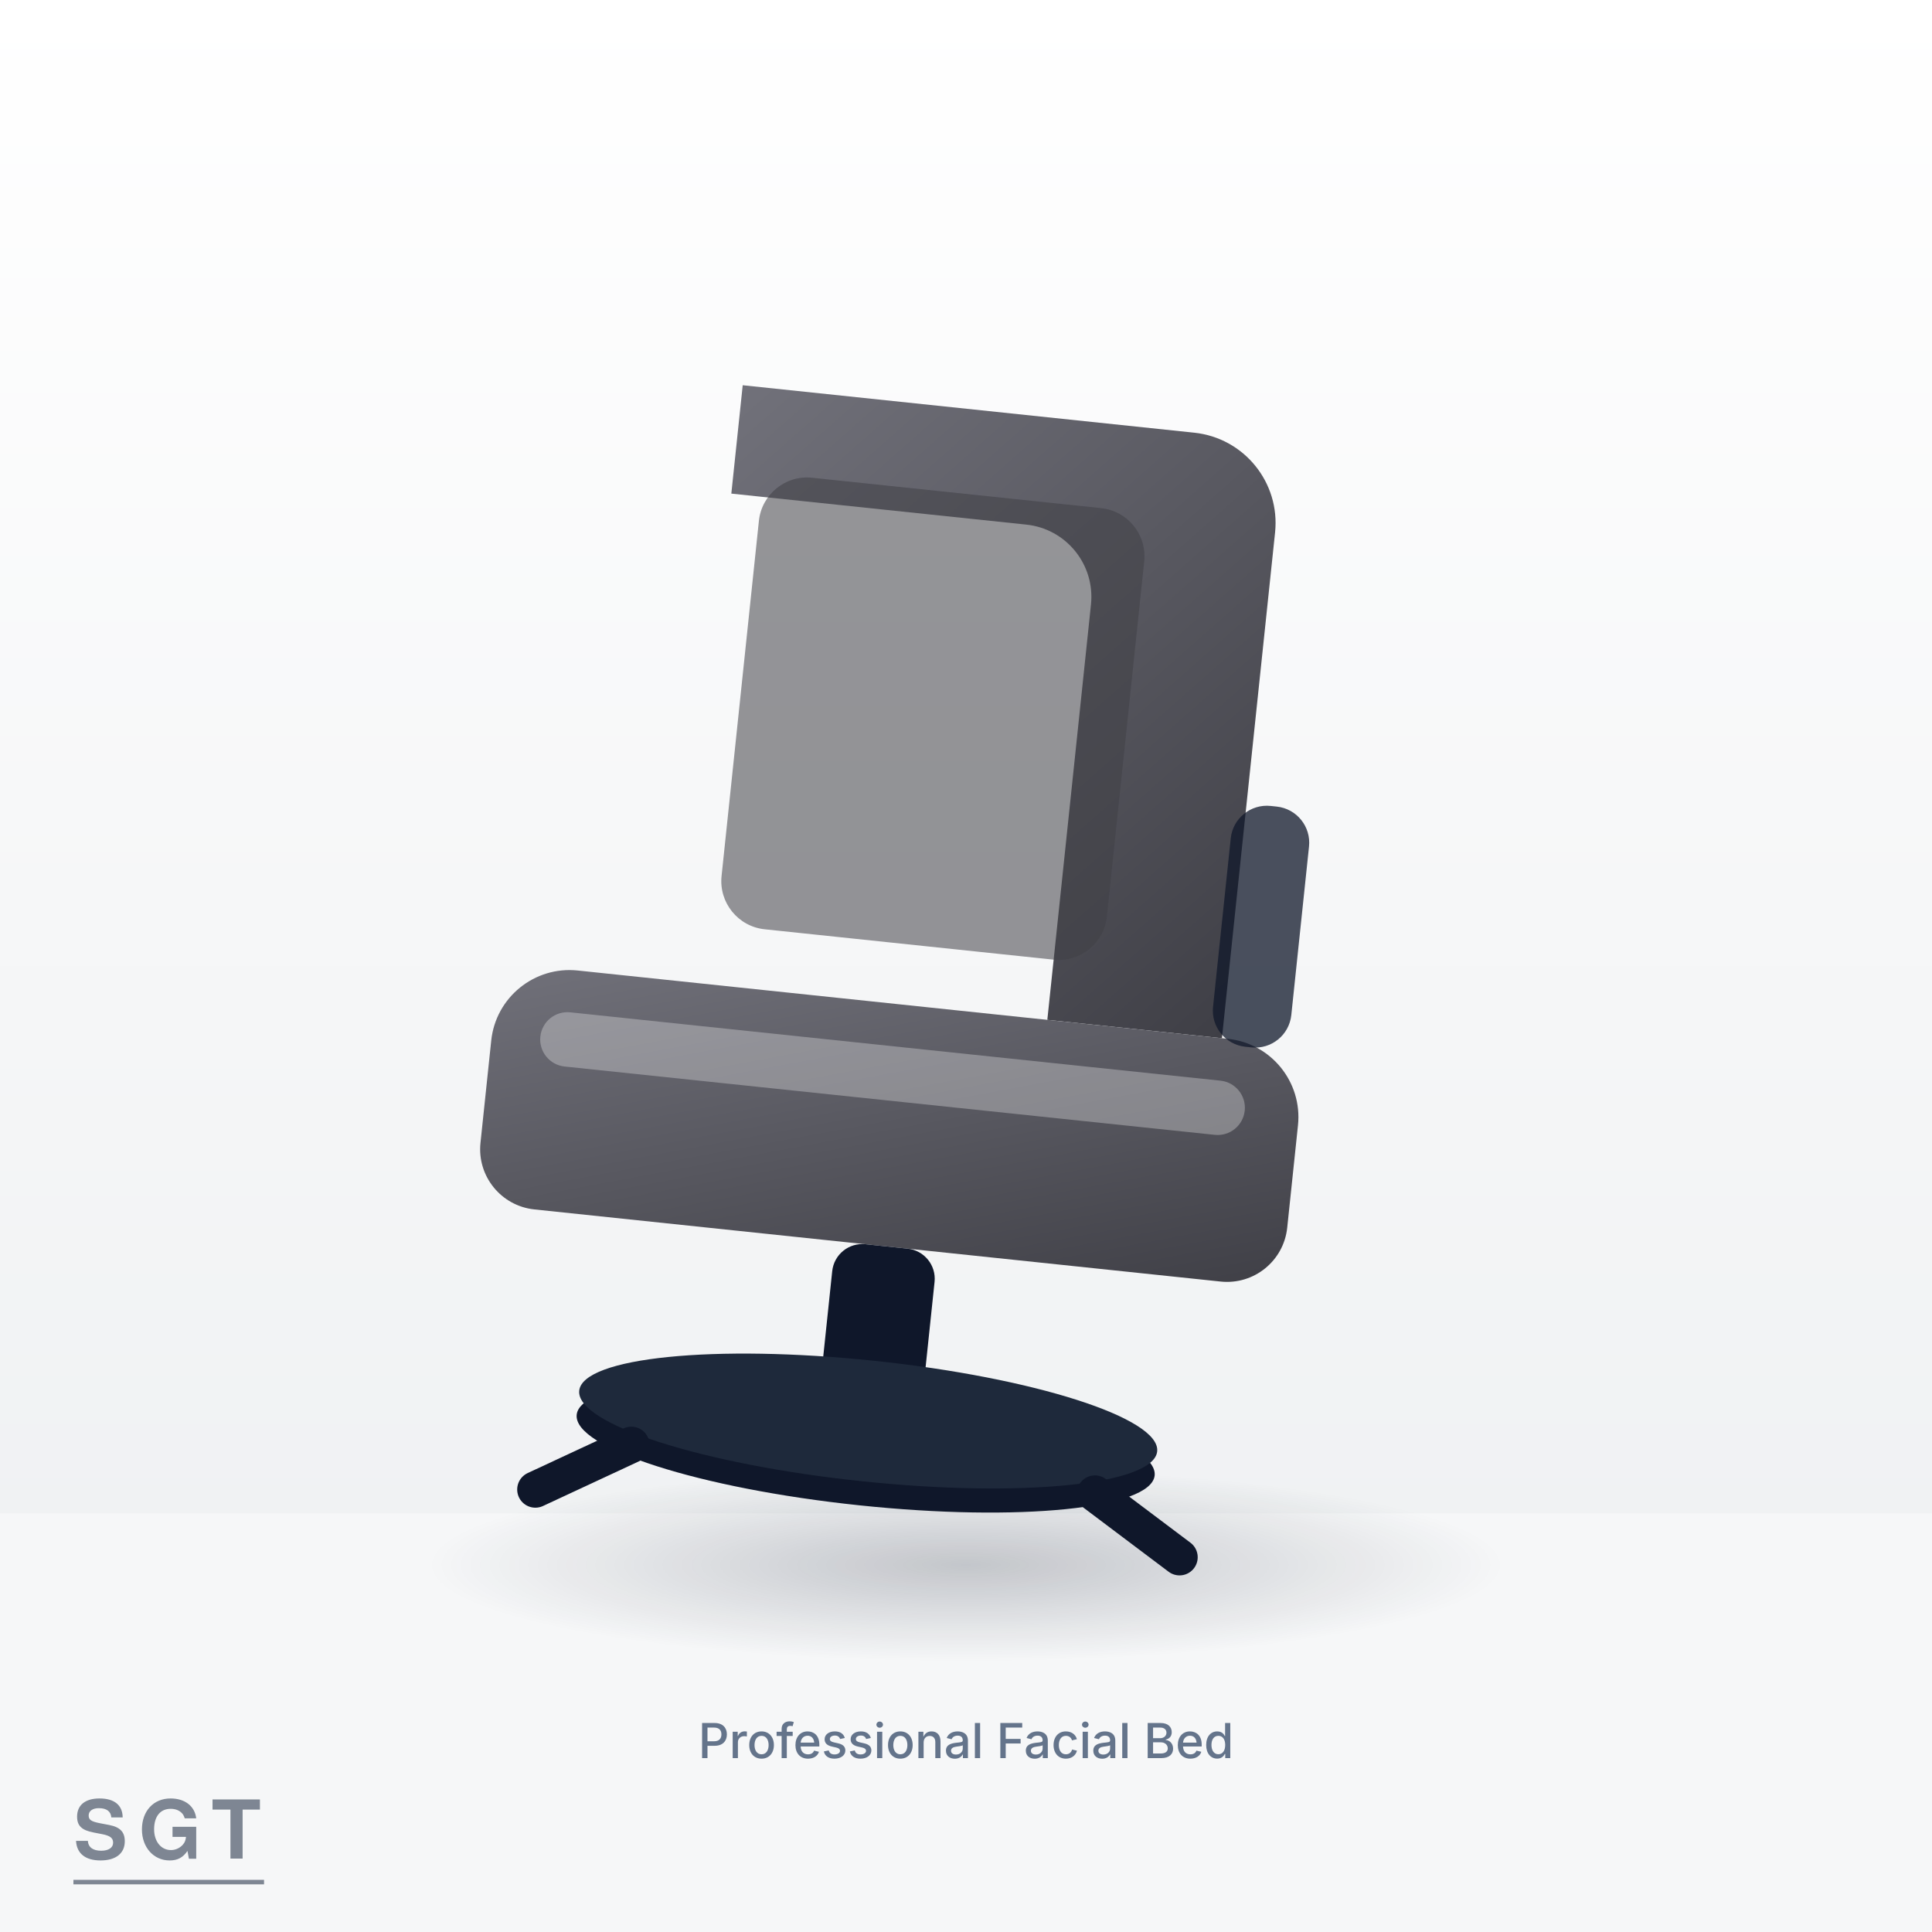
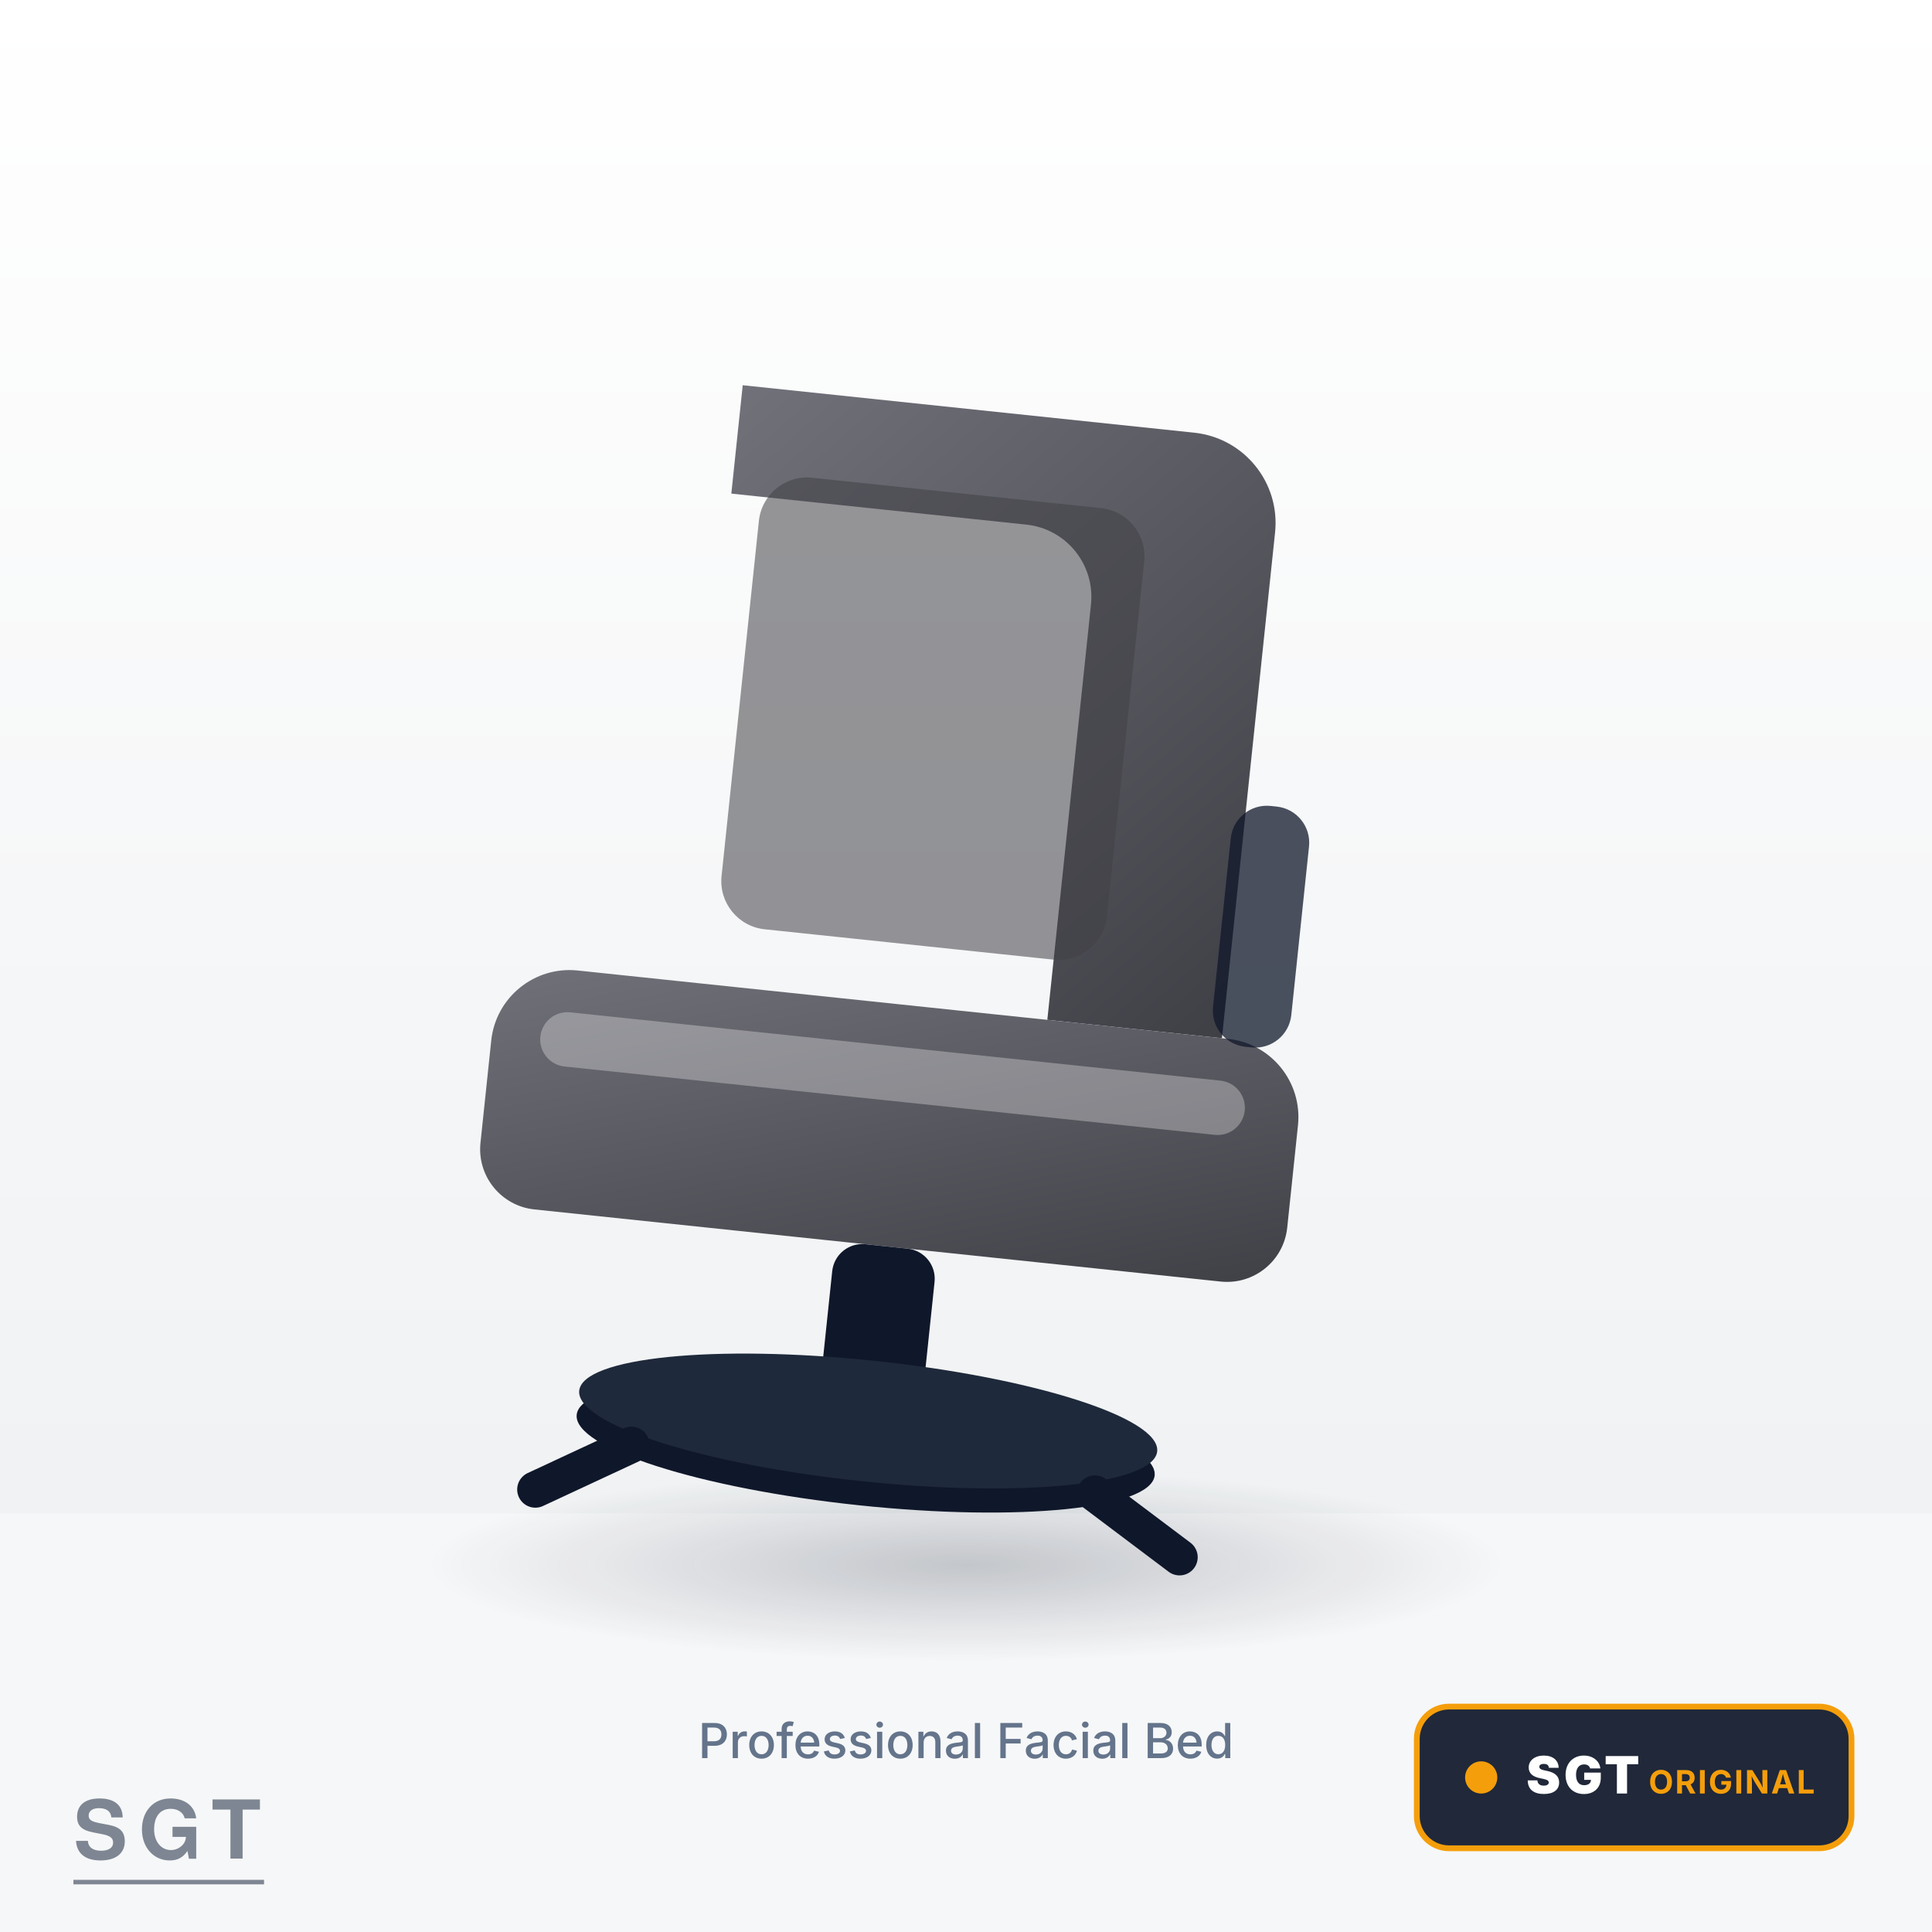
<svg xmlns="http://www.w3.org/2000/svg" viewBox="0 0 600 600" width="600" height="600" role="img" aria-label="Professional Facial Bed — Salon Furniture">
  <defs>
    <linearGradient id="bg" x1="0" y1="0" x2="0" y2="1">
      <stop offset="0%" stop-color="#ffffff" />
      <stop offset="100%" stop-color="#eceef0" />
    </linearGradient>
    <linearGradient id="body" x1="0" y1="0" x2="1" y2="1">
      <stop offset="0%" stop-color="#71717a" />
      <stop offset="100%" stop-color="#3f3f46" />
    </linearGradient>
    <linearGradient id="stroke" x1="0" y1="0" x2="1" y2="1">
      <stop offset="0%" stop-color="#71717a" />
      <stop offset="100%" stop-color="#3f3f46" />
    </linearGradient>
    <radialGradient id="shadow" cx="50%" cy="50%">
      <stop offset="0%" stop-color="#0f172a" stop-opacity="0.22" />
      <stop offset="100%" stop-color="#0f172a" stop-opacity="0" />
    </radialGradient>
  </defs>
  <rect width="600" height="600" fill="url(#bg)" />
  <rect y="470" width="600" height="130" fill="#f6f7f8" />
  <ellipse cx="300" cy="486" rx="168" ry="30" fill="url(#shadow)" />
  <g transform="translate(310 300) rotate(6) scale(0.94) translate(-300 -300)">
    <path d="M196 118h150a30 30 0 0 1 30 30v168h-58V178a24 24 0 0 0-24-24h-98z" fill="url(#body)" />
    <rect x="206" y="146" width="128" height="150" rx="16" fill="#3f3f46" opacity="0.55" />
    <path d="M162 316h216a26 26 0 0 1 26 26v34a20 20 0 0 1-20 20H156a20 20 0 0 1-20-20v-34a26 26 0 0 1 26-26z" fill="url(#body)" />
    <rect x="152" y="330" width="234" height="18" rx="9" fill="#ffffff" opacity="0.3" />
    <rect x="372" y="238" width="26" height="80" rx="12" fill="#0f172a" opacity="0.75" />
    <rect x="256" y="396" width="34" height="52" rx="10" fill="#0f172a" />
    <ellipse cx="273" cy="462" rx="96" ry="20" fill="#0f172a" />
    <ellipse cx="273" cy="454" rx="96" ry="20" fill="#1e293b" />
    <path d="M196 470l-30 18M350 470l30 18" stroke="#0f172a" stroke-width="12" stroke-linecap="round" />
  </g>
  <text x="300" y="546" font-family="ui-sans-serif,system-ui,-apple-system,sans-serif" font-size="15" font-weight="500" fill="#64748b" text-anchor="middle">Professional Facial Bed</text>
  <g id="sgt-mark" opacity="0.62">
    <text x="22.8" y="577.2" fill="#334155" font-family="Helvetica Neue, Helvetica, Arial, sans-serif" font-size="25.2" font-weight="600" letter-spacing="3.53">SGT</text>
    <rect x="22.8" y="583.8" width="59.2" height="1.4" fill="#334155" />
  </g>
+   <g id="sgt-brand-tag" transform="translate(440, 530)">
+     <rect x="0" y="0" width="135" height="44" rx="10" fill="#0f172a" fill-opacity="0.92" stroke="#f59e0b" stroke-width="1.8" />
+     <circle cx="20" cy="22" r="5" fill="#f59e0b" />
+     <text x="34" y="27" font-family="system-ui, -apple-system, sans-serif" font-weight="900" font-size="16" fill="#ffffff" letter-spacing="1">SGT</text>
+     <text x="72" y="27" font-family="system-ui, -apple-system, sans-serif" font-weight="700" font-size="10" fill="#f59e0b" letter-spacing="0.5">ORIGINAL</text>
+   </g>
</svg>
